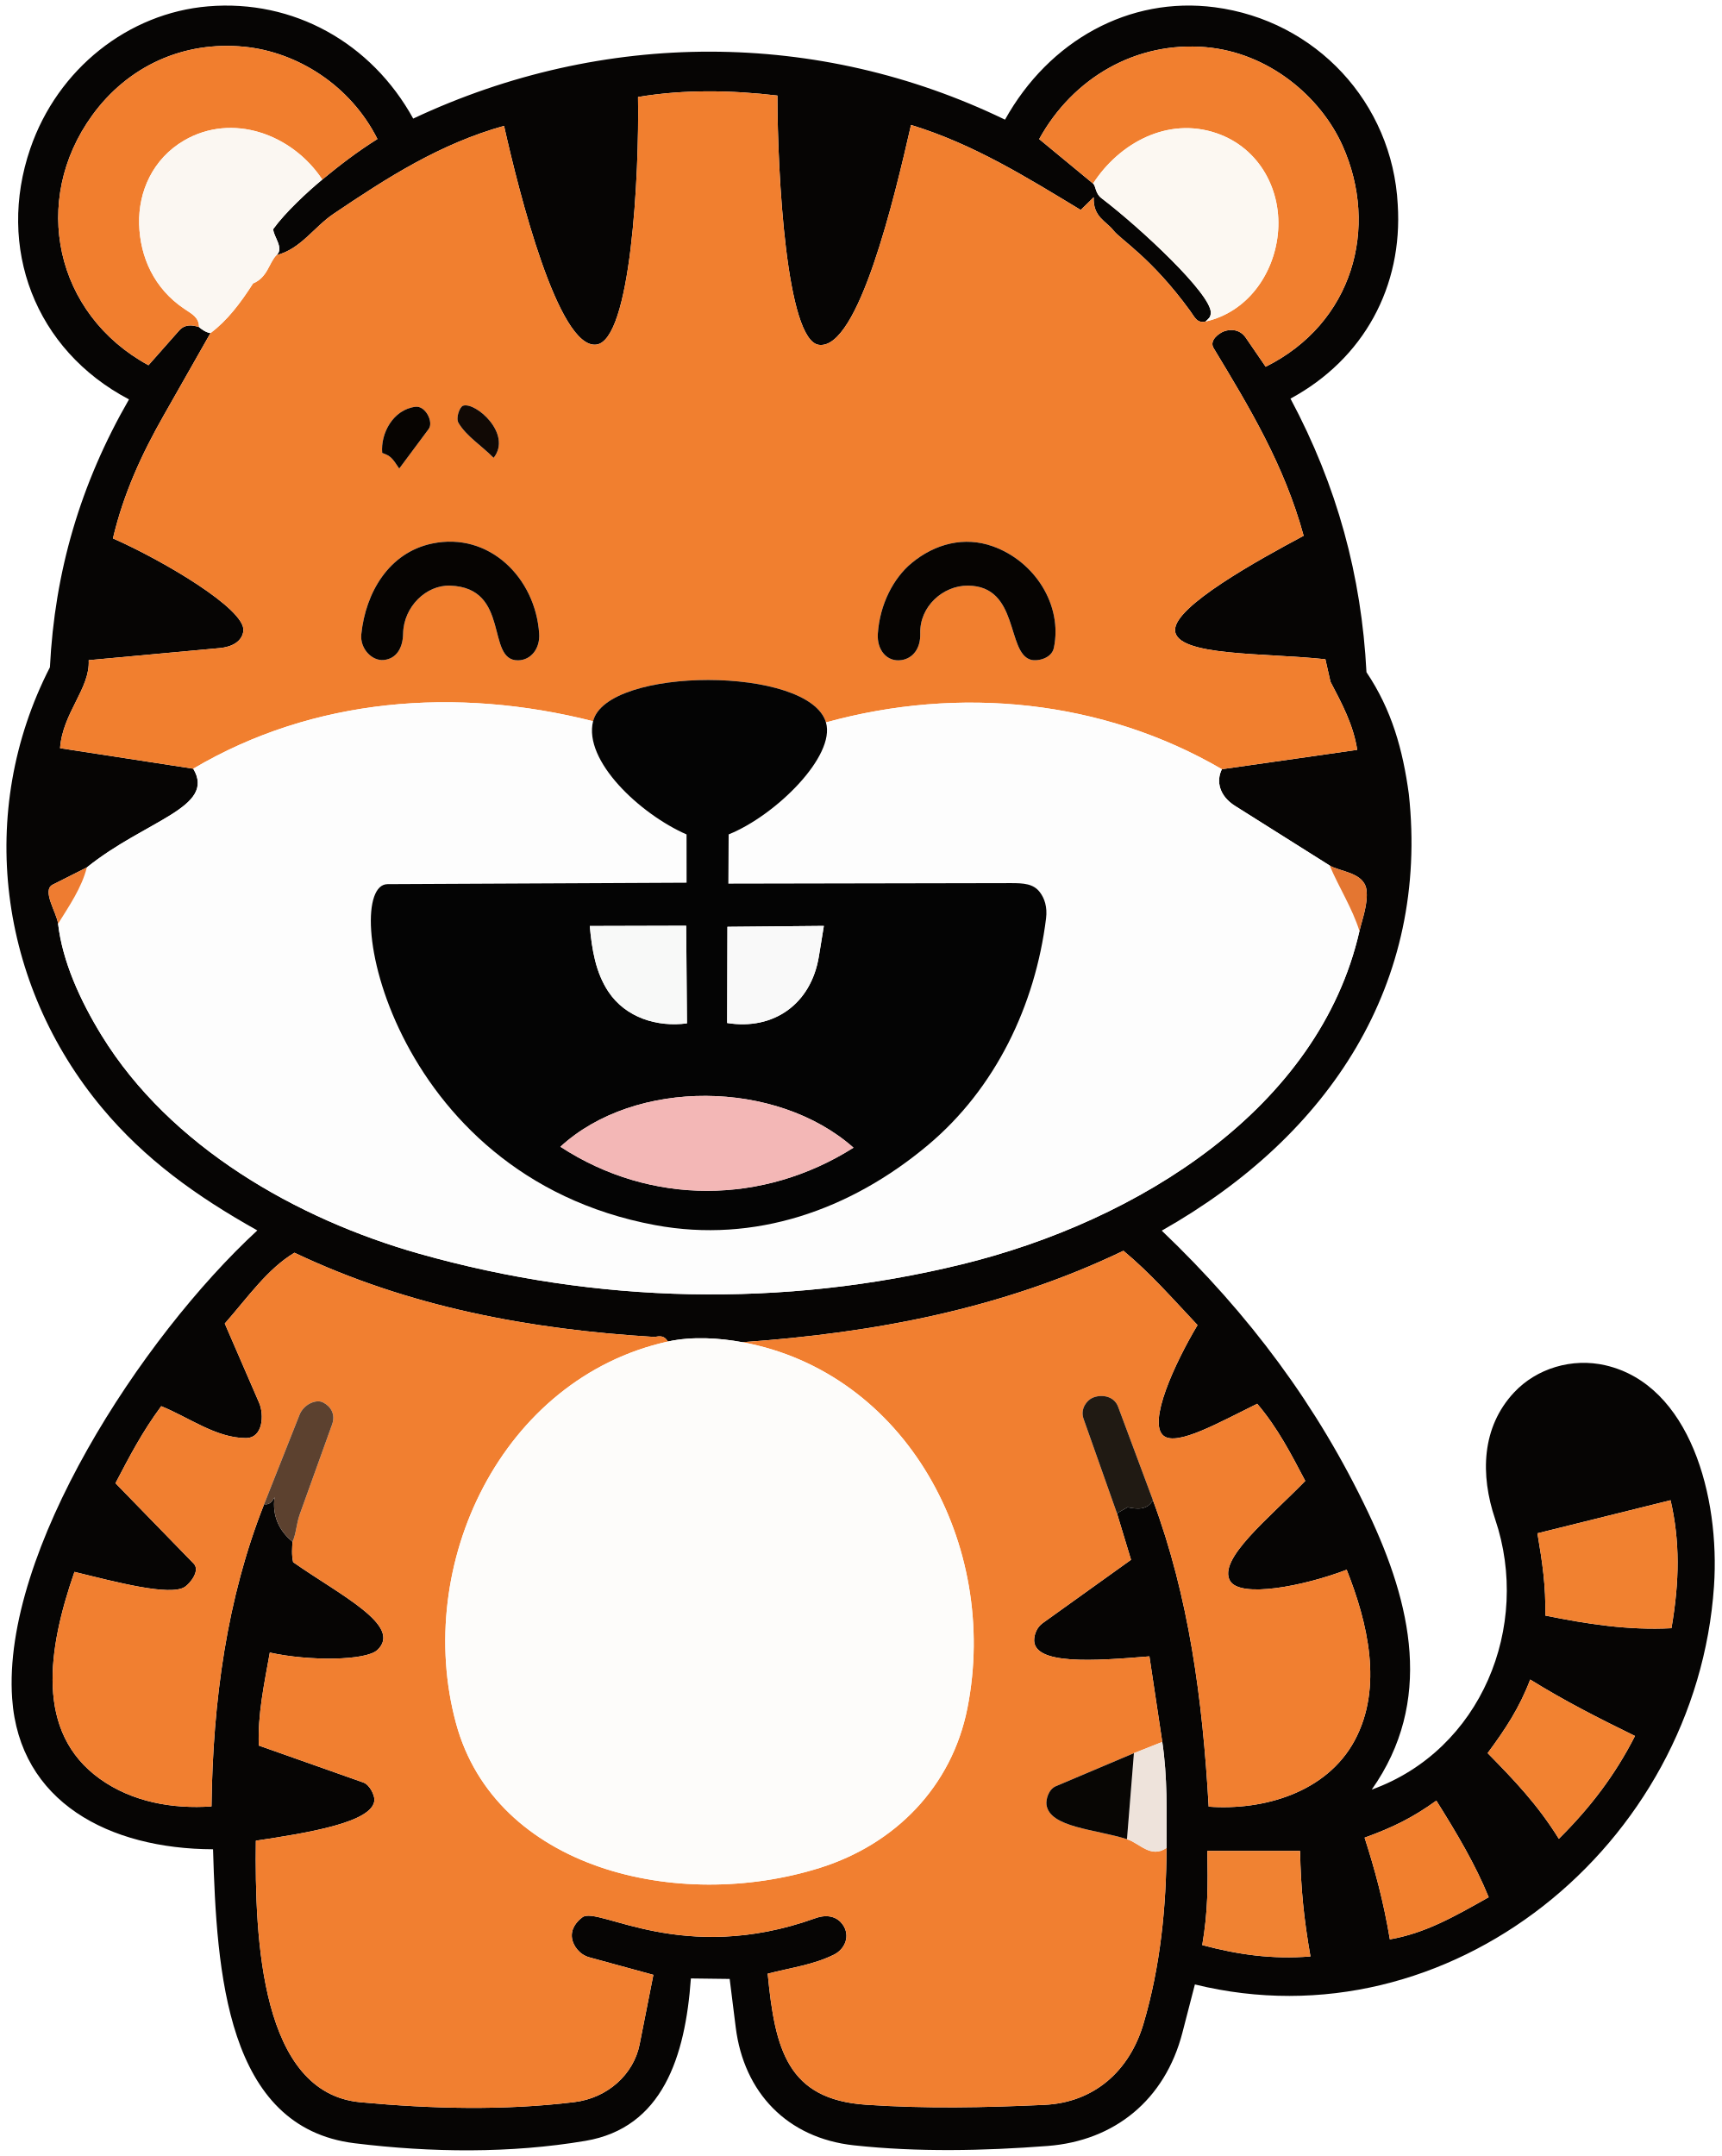
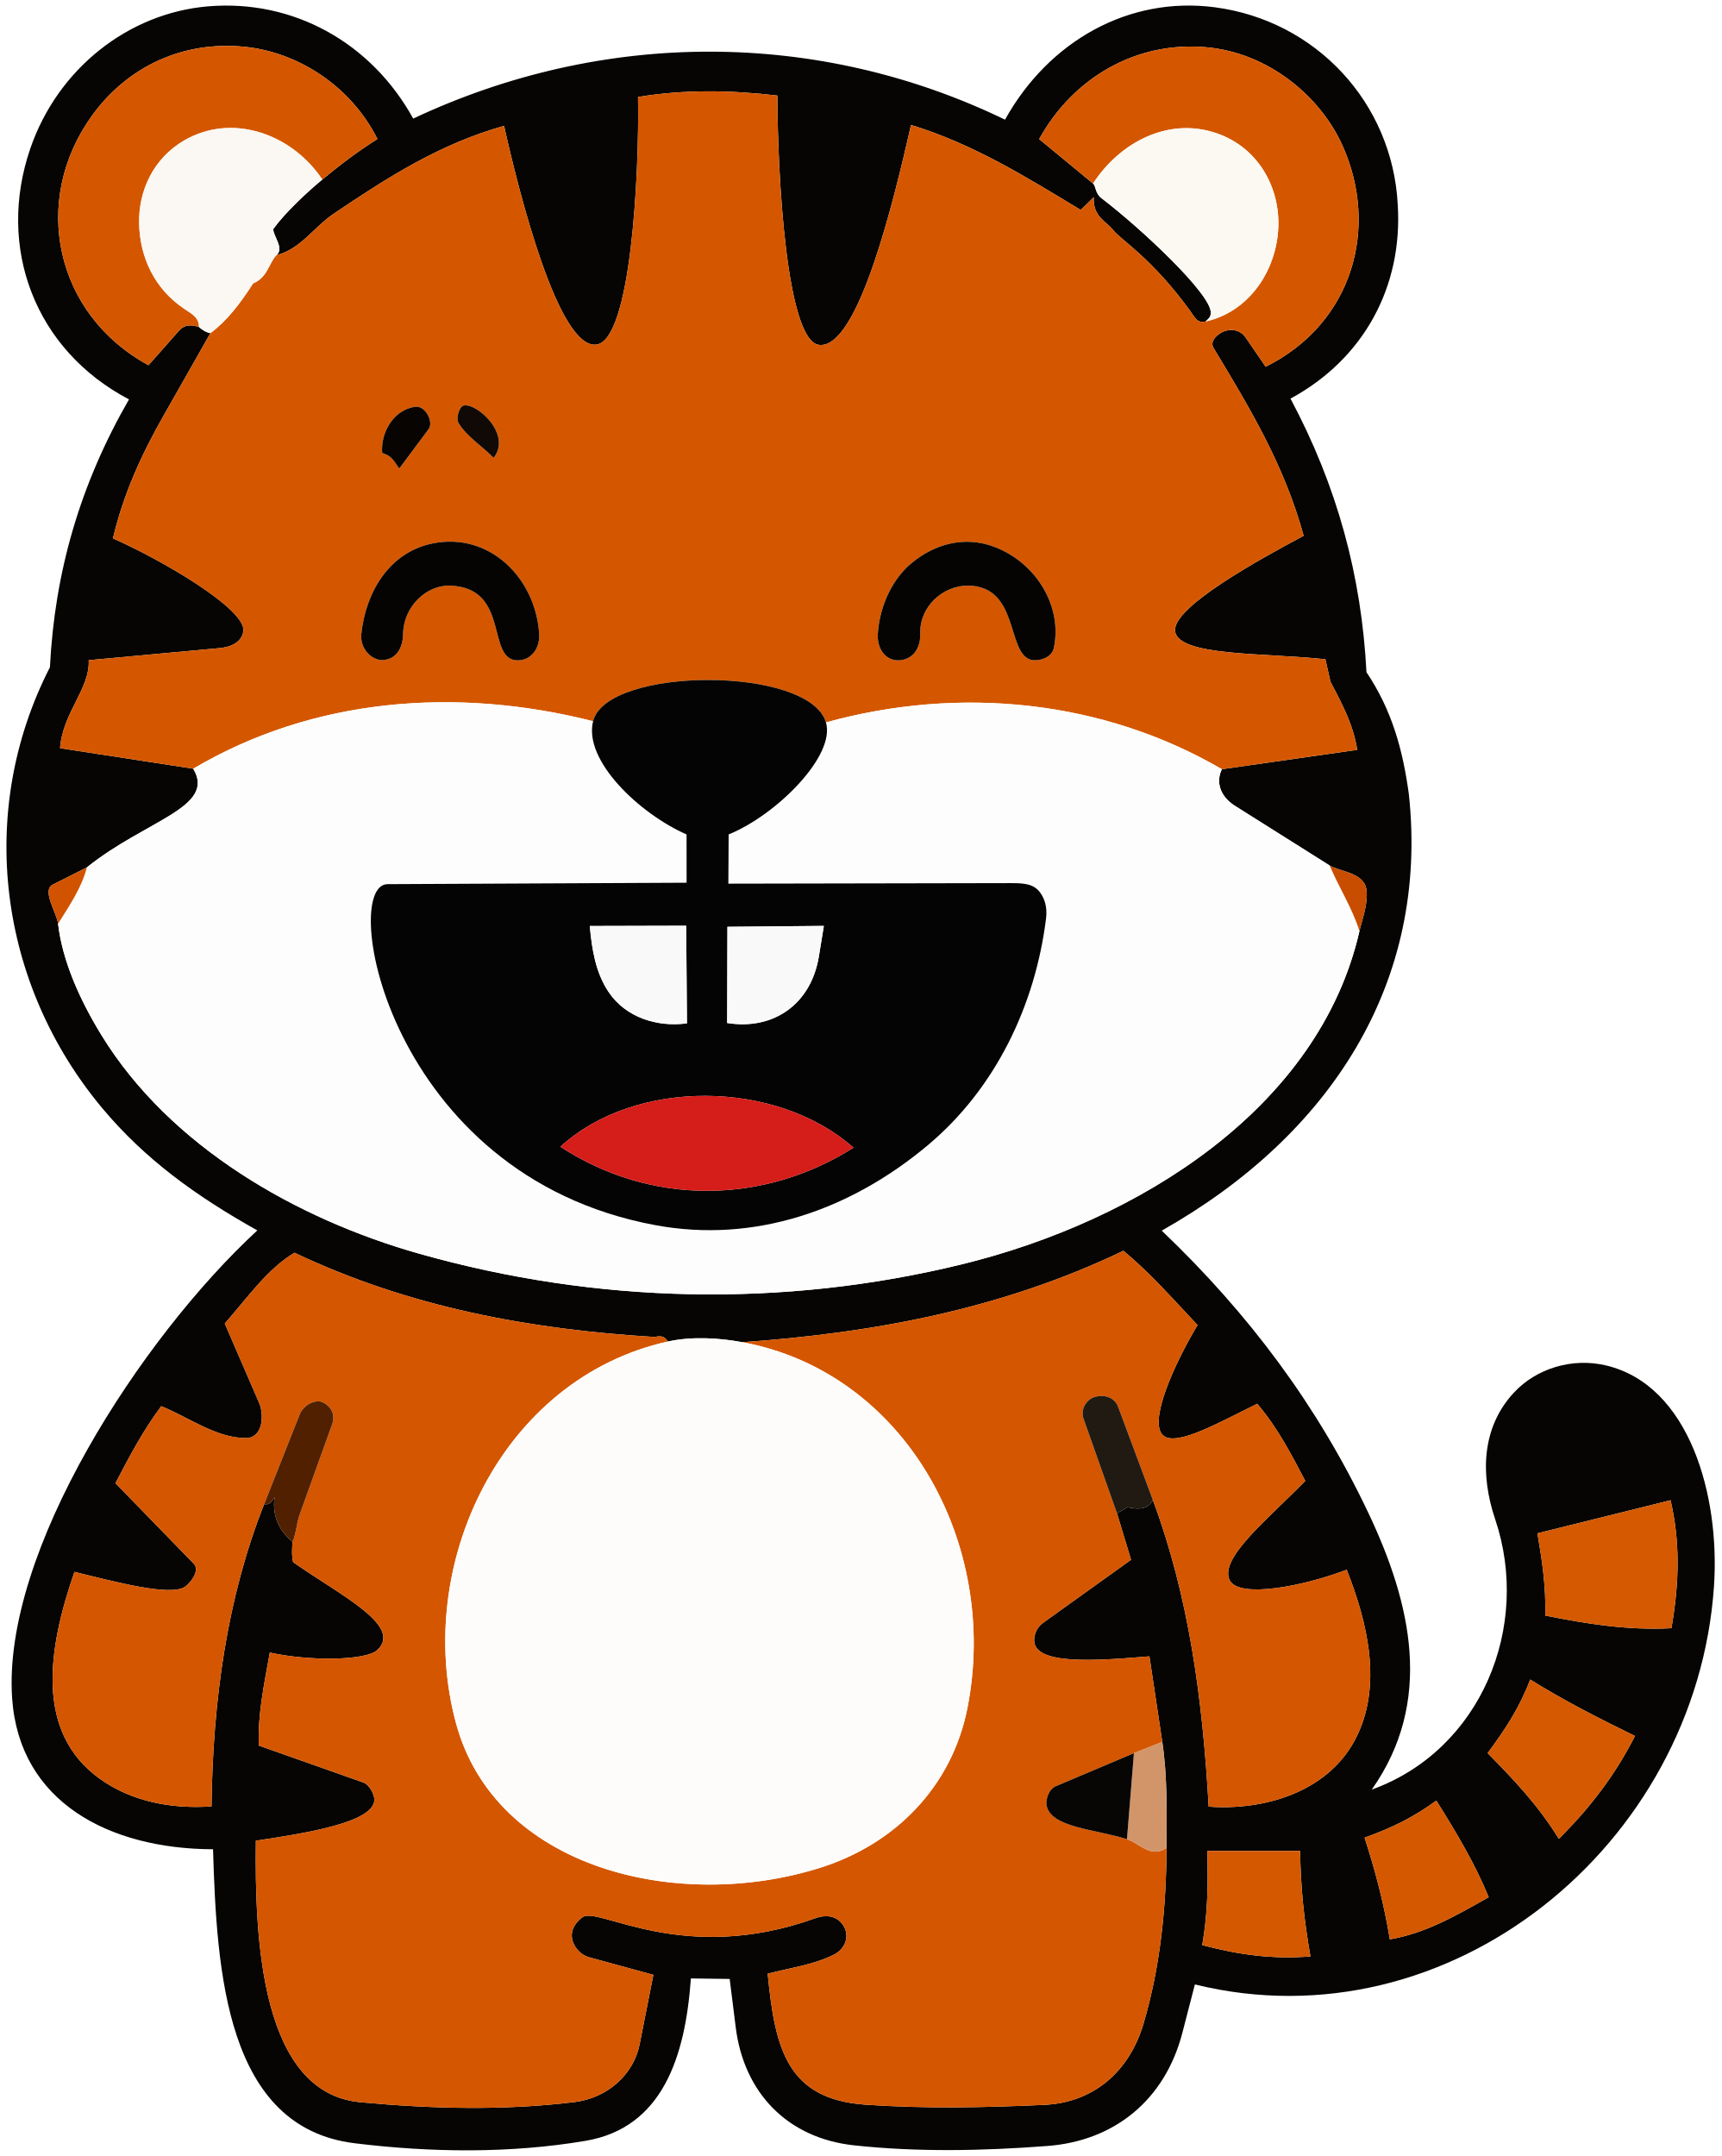
<svg xmlns="http://www.w3.org/2000/svg" viewBox="20.6 20.2 308.8 387.2" width="309" height="387">
  <path fill="#060504" d="M232.797 385.252c-3.128 12.088-12.198 19.427-24.219 20.346-11.558.884-23.339 1.123-34.766-.113-12.015-1.299-19.783-9.491-21.245-21.184l-1.087-8.7-6.967-.088c-1.003 14.089-5.1 26.836-18.949 29.169-13.475 2.27-27.66 2.121-41.458.426-23.073-2.835-24.763-30.7-25.421-52.794-18.622-.063-34.777-8.443-36.082-27.073-1.848-26.369 23.165-64.813 44.035-84.067-11.033-6.182-20.194-12.8-27.85-21.958-18.626-22.279-22.717-53.211-9.402-79.179.858-17.129 5.443-32.909 14.203-48.11-16.934-8.89-23.815-27.295-17.736-45.025C30.778 32.537 43.48 22.546 57.795 21.34c15.32-1.29 29.336 6.537 36.843 20.157 34.164-16.073 72.761-16.04 106.297.193 7.905-14.196 22.306-22.198 37.661-20.187 18.18 2.38 31.911 17.13 32.877 35.413.938 14.729-6.078 27.74-19.264 34.872 8.391 15.715 12.753 31.83 13.648 49.132 4.566 6.796 6.528 13.941 7.61 21.883 3.659 33.785-13.955 61.212-44.382 78.411 15.746 15.021 28.015 31.515 37.098 50.661 7.777 16.394 11.769 33.905.622 49.723 19.641-7.09 28.681-29.285 22.165-48.567-2.697-7.979-2.451-16.491 3.387-22.748 4.054-4.345 10.442-6.274 16.444-4.881 15.166 3.522 20.572 23.576 19.477 39.666-3.171 46.576-47.545 82.748-93.239 71.523zM56.167 78.936c.41.373 1.248.984 2.054 1.088l-8.4 14.785c-3.994 7.027-7.212 14.044-9.116 22.086 8.705 3.816 23.898 12.69 23.43 16.61-.228 1.911-2.06 2.885-4.25 3.087l-23.537 2.171c.304 5.022-4.69 9.458-5.138 15.804l23.92 3.687c4.16 6.965-8.504 9.2-19.117 17.732l-6.121 3.084c-2.036 1.026.733 5.052.96 7.027.777 6.731 3.938 13.742 7.836 20.079 12.257 19.923 34.942 32.932 57.042 39.182 31.797 8.993 65.318 9.755 97.453 1.903 31.676-7.74 64.163-27.993 71.416-59.858.464-2.036 1.589-4.93 1.256-7.404-.425-3.152-4.848-3.252-6.607-4.36l-16.996-10.707c-2.778-1.75-3.46-4.385-2.365-6.587l24.31-3.479c-.711-4.532-2.701-8.206-4.806-12.236l-.913-4.032c-10.759-1.186-26.835-.464-27.003-5.211-.153-4.293 15.007-12.647 23.098-16.967-3.494-12.759-9.75-23.073-16.175-33.71-.849-1.406 1.038-2.717 1.922-3.026 1.13-.394 2.793-.388 3.869 1.182l3.563 5.199c15.68-7.797 20.404-25.003 13.806-39.707-3.942-8.786-13.23-16.708-24.585-17.687-12.513-1.079-23.844 5.518-29.903 16.508l9.678 7.99c.541.447.348 1.736 1.514 2.624 7.051 5.37 19.718 17.213 19.634 20.562-.021.852-.376 1.039-.945 1.588-1.541.345-1.912-.745-2.788-1.95-6.933-9.522-12.455-12.738-13.768-14.433-1.273-1.643-3.689-2.381-3.527-5.938l-2.331 2.285c-9.677-5.843-19.235-11.83-30.484-15.268-2.952 12.958-9.442 40.403-16.531 39.496-5.862-.75-7.452-30.605-7.469-44.775-8.1-.948-16.603-1.157-25.036.26.248 13.924-1.28 43.795-7.518 44.471-6.812.739-13.839-27.215-16.544-39.287-11.59 3.242-21.009 9.323-30.584 15.772-3.592 2.418-5.947 6.361-10.296 7.45 1.457-1.22-.591-3.414-.577-4.687 2.132-2.967 6.2-6.743 8.812-8.894 3.15-2.593 6.205-4.954 9.902-7.278-4.854-9.674-14.437-15.632-23.901-16.57C53.316 27.51 43.38 32.11 37.002 40.89c-11.116 15.305-6.727 35.766 10.086 44.903l5.488-6.207c1.057-1.195 2.33-1.044 3.59-.65m11.7 211.391c.729.154 1.258-.154 1.87-1.231-.447 3.234.764 5.992 3.226 7.984-.064 1.012-.19 2.359.11 3.673 8.435 5.919 19.769 11.425 15.125 15.775-2.057 1.927-12.225 2.03-19.315.458-1.029 5.79-2.187 11.086-1.978 16.701l18.77 6.634c1.17.413 2.044 2.293 1.994 3.172-.23 4.017-12.129 5.9-21.29 7.283-.228 17.76.916 45.317 18.768 46.969 12.899 1.195 25.823 1.515 38.45-.027 5.937-.725 10.639-4.958 11.711-10.379l2.466-12.473-11.479-3.139c-1.812-.495-2.905-2.084-3.124-3.351-.318-1.833.937-3.184 1.883-3.865 2.826-2.035 17.949 8.753 41.807.19 2.369-.85 4.015-.128 4.905 1.112 1.45 2.022.449 4.439-1.585 5.438-3.69 1.813-7.466 2.281-11.871 3.403 1.312 13.571 3.512 22.586 17.682 23.54 10.847.731 21.208.516 31.987.024 8.968-.409 15.316-6.09 17.822-14.553 3.054-10.314 4.105-21.081 4.145-31.596.024-6.389.177-12.777-.764-19.034l-2.311-15.367c-9.789.813-21.17 1.669-20.69-3.196.08-.811.454-2.009 1.528-2.779l15.864-11.369-2.535-8.357 1.916-1.08c1.653.346 3.511.569 4.55-1.266 6.445 17.286 8.928 35.783 10.013 55.04 9.816.719 21.152-2.519 26.194-11.838 5.198-9.611 2.338-21.267-1.407-30.711-7.839 2.992-19.139 5.135-20.952 1.99-2.246-3.896 7.036-11.274 13.512-17.943-2.522-4.776-4.895-9.459-8.628-13.855-6.783 3.324-14.343 7.643-16.787 5.773-2.989-2.287 1.968-13.033 6.063-19.904-4.763-5.065-8.461-9.31-13.307-13.346-21.873 10.503-44.917 14.756-68.435 16.422-4.033-.747-8.988-1.095-13.388-.121-.681-1.154-1.506-.975-2.429-.823-22.401-1.362-44.043-5.35-64.645-15.128-4.855 2.922-8.269 7.874-12.514 12.721l6.168 14.23c.91 2.099.746 6.348-2.397 6.339-5.346-.016-10.28-3.76-15.185-5.728-3.408 4.608-5.641 8.91-8.218 13.831l14.046 14.437c1.25 1.284-.703 3.613-1.589 4.189-2.64 1.716-12.336-.866-19.825-2.701-4.826 13.914-7.093 28.809 4.567 37.171 5.797 4.156 13.048 5.438 20.048 4.95.237-18.943 2.747-37.342 9.459-54.289m252.77 22.287c1.464-8.494 1.532-15.658-.16-22.983l-23.913 5.938c.902 5.295 1.517 9.448 1.416 14.772 7.495 1.516 14.864 2.677 22.657 2.273m-20.225 37.821c5.505-5.463 10.042-11.321 13.674-18.468-6.631-3.249-12.579-6.261-18.821-10.134-1.939 5.11-4.474 8.92-7.645 13.214 4.776 4.871 8.889 9.127 12.792 15.388m-12.602 10.491c-2.392-5.889-5.759-11.542-9.402-17.347-4.292 3.085-7.798 4.802-12.886 6.651 1.869 5.818 3.385 11.389 4.537 18.266 6.386-1.127 11.51-4.047 17.751-7.57m-32.014 10.636c-1.184-6.754-1.743-12.24-1.861-18.949l-16.658.001c.107 6.162.119 10.844-.916 16.909 6.454 1.72 12.551 2.582 19.435 2.039" />
-   <path fill="#f17f2f" d="M239.887 158.345c-21.4-12.474-47.139-15.041-71.113-8.404-2.988-10.206-39.39-10.047-41.827-.216-24.569-6.232-50.257-4.222-71.817 8.529l-23.92-3.687c.448-6.346 5.442-10.782 5.138-15.804l23.537-2.171c2.19-.202 4.022-1.176 4.25-3.087.468-3.92-14.725-12.794-23.43-16.61 1.904-8.042 5.122-15.059 9.115-22.086l8.401-14.785c3.008-2.241 5.387-5.382 7.653-8.922 2.625-1.082 2.839-3.692 4.201-5.077 4.35-1.088 6.704-5.03 10.296-7.45 9.575-6.448 18.994-12.53 30.584-15.77 2.705 12.071 9.732 40.025 16.544 39.286 6.238-.676 7.766-30.547 7.518-44.472 8.433-1.416 16.936-1.207 25.036-.259.017 14.17 1.607 44.024 7.469 44.775 7.089.907 13.579-26.538 16.531-39.497 11.249 3.44 20.807 9.426 30.484 15.27l2.331-2.286c-.162 3.557 2.254 4.295 3.527 5.938 1.313 1.695 6.835 4.911 13.768 14.434.876 1.204 1.247 2.294 2.788 1.95 7.45-1.669 12.197-8.385 12.979-15.627.841-7.794-3.208-15.525-11.003-18.193-8.805-3.013-17.5 1.805-22.179 9.045l-9.678-7.99c6.059-10.99 17.39-17.587 29.903-16.508 11.355.979 20.643 8.901 24.585 17.687 6.598 14.704 1.874 31.91-13.806 39.707l-3.563-5.2c-1.076-1.57-2.739-1.575-3.869-1.18-.884.308-2.771 1.62-1.922 3.024 6.425 10.638 12.681 20.952 16.175 33.711-8.091 4.32-23.251 12.674-23.098 16.967.168 4.747 16.244 4.025 27.003 5.211l.913 4.032c2.105 4.03 4.095 7.704 4.806 12.236zM92.128 104.352l5.293-7.114c.916-1.231-.58-4.215-2.387-3.983-4.042.52-6.278 4.81-5.966 8.288 1.474.534 1.734.8 3.06 2.809m16.958-1.926c3.406-4.316-3.311-10.139-5.51-9.357-.577.205-1.354 2.182-.787 3.115 1.46 2.402 4.023 3.958 6.297 6.242m4.405 36.365c2.335-.04 3.947-2.154 3.773-4.783-.662-10.058-9.012-18.336-19.234-16.192-7.779 1.632-11.945 8.821-12.715 16.29-.264 2.568 1.905 4.85 4.06 4.623 2.312-.243 3.406-2.241 3.448-4.716.083-4.847 4.154-8.787 8.457-8.636 10.94.386 6.325 13.517 12.211 13.414m92.059-.111c1.121.332 3.75-.17 4.159-2.13 1.599-7.659-3.408-15.556-10.993-18.247-5.045-1.79-10.292-.516-14.576 3.034-3.223 2.671-5.698 7.372-6.05 12.673-.191 2.881 1.61 5.133 4.244 4.739 2.081-.312 3.456-2.12 3.376-4.783-.146-4.84 4.095-8.63 8.577-8.591 9.214.08 6.886 12.007 11.263 13.305" />
-   <path fill="#f17f30" d="M140.382 261.128c-29.879 6.617-45.763 40.123-38.054 68.563 7.068 26.079 39.758 33.993 65.348 25.965 13.497-4.235 23.71-14.552 26.506-28.7 5.805-29.375-11.066-60.27-40.412-65.707 23.518-1.666 46.562-5.919 68.435-16.422 4.846 4.036 8.544 8.281 13.307 13.346-4.095 6.871-9.052 17.617-6.063 19.904 2.444 1.87 10.004-2.449 16.787-5.773 3.733 4.396 6.106 9.079 8.628 13.855-6.476 6.669-15.758 14.047-13.512 17.943 1.813 3.145 13.113 1.002 20.952-1.99 3.745 9.444 6.605 21.1 1.407 30.711-5.042 9.319-16.378 12.557-26.194 11.838-1.085-19.257-3.568-37.754-10.013-55.04l-6.254-16.773c-.743-1.993-3.05-2.297-4.612-1.603-1.014.45-2.226 1.982-1.596 3.765l5.996 16.957 2.535 8.357-15.864 11.369c-1.074.77-1.448 1.968-1.528 2.779-.48 4.865 10.901 4.009 20.69 3.196l2.311 15.367-5.094 2.02-14.015 5.93c-1.383.586-1.805 2.486-1.689 3.327.563 4.105 8.764 4.384 14.456 6.187 2.269.719 4.288 3.524 7.106 1.57-.04 10.515-1.091 21.282-4.145 31.596-2.506 8.463-8.854 14.144-17.822 14.553-10.779.492-21.14.707-31.987-.024-14.17-.954-16.37-9.969-17.682-23.54 4.405-1.122 8.181-1.59 11.871-3.403 2.034-.999 3.035-3.416 1.585-5.438-.89-1.24-2.536-1.962-4.905-1.112-23.858 8.563-38.981-2.225-41.807-.19-.946.681-2.201 2.032-1.883 3.865.219 1.267 1.312 2.856 3.124 3.351l11.479 3.139-2.466 12.473c-1.072 5.421-5.774 9.654-11.711 10.379-12.627 1.542-25.551 1.222-38.45.027-17.852-1.652-18.996-29.209-18.769-46.969 9.162-1.383 21.061-3.266 21.29-7.283.051-.879-.824-2.759-1.993-3.172l-18.77-6.634c-.209-5.615.95-10.911 1.978-16.701 7.09 1.572 17.258 1.469 19.315-.458 4.644-4.35-6.69-9.856-15.125-15.775-.3-1.314-.174-2.661-.11-3.673.66-1.442.687-3.222 1.312-4.957l5.798-16.117c.647-1.798-.225-3.241-1.65-3.952-1.241-.618-3.462.362-4.197 2.218l-6.358 16.055c-6.712 16.947-9.222 35.346-9.459 54.289-7 .488-14.251-.794-20.048-4.95-11.66-8.362-9.393-23.257-4.567-37.171 7.489 1.835 17.185 4.417 19.825 2.701.886-.576 2.838-2.905 1.589-4.189L41.162 286.57c2.577-4.921 4.81-9.223 8.218-13.831 4.905 1.968 9.838 5.712 15.185 5.728 3.143.009 3.307-4.24 2.397-6.339l-6.168-14.23c4.245-4.847 7.66-9.799 12.514-12.721 20.602 9.778 42.244 13.766 64.645 15.128.923-.152 1.748-.331 2.429.823" />
+   <path fill="#d45700" d="M239.887 158.345c-21.4-12.474-47.139-15.041-71.113-8.404-2.988-10.206-39.39-10.047-41.827-.216-24.569-6.232-50.257-4.222-71.817 8.529l-23.92-3.687c.448-6.346 5.442-10.782 5.138-15.804l23.537-2.171c2.19-.202 4.022-1.176 4.25-3.087.468-3.92-14.725-12.794-23.43-16.61 1.904-8.042 5.122-15.059 9.115-22.086l8.401-14.785c3.008-2.241 5.387-5.382 7.653-8.922 2.625-1.082 2.839-3.692 4.201-5.077 4.35-1.088 6.704-5.03 10.296-7.45 9.575-6.448 18.994-12.53 30.584-15.77 2.705 12.071 9.732 40.025 16.544 39.286 6.238-.676 7.766-30.547 7.518-44.472 8.433-1.416 16.936-1.207 25.036-.259.017 14.17 1.607 44.024 7.469 44.775 7.089.907 13.579-26.538 16.531-39.497 11.249 3.44 20.807 9.426 30.484 15.27l2.331-2.286c-.162 3.557 2.254 4.295 3.527 5.938 1.313 1.695 6.835 4.911 13.768 14.434.876 1.204 1.247 2.294 2.788 1.95 7.45-1.669 12.197-8.385 12.979-15.627.841-7.794-3.208-15.525-11.003-18.193-8.805-3.013-17.5 1.805-22.179 9.045l-9.678-7.99c6.059-10.99 17.39-17.587 29.903-16.508 11.355.979 20.643 8.901 24.585 17.687 6.598 14.704 1.874 31.91-13.806 39.707l-3.563-5.2c-1.076-1.57-2.739-1.575-3.869-1.18-.884.308-2.771 1.62-1.922 3.024 6.425 10.638 12.681 20.952 16.175 33.711-8.091 4.32-23.251 12.674-23.098 16.967.168 4.747 16.244 4.025 27.003 5.211l.913 4.032c2.105 4.03 4.095 7.704 4.806 12.236zM92.128 104.352l5.293-7.114c.916-1.231-.58-4.215-2.387-3.983-4.042.52-6.278 4.81-5.966 8.288 1.474.534 1.734.8 3.06 2.809m16.958-1.926c3.406-4.316-3.311-10.139-5.51-9.357-.577.205-1.354 2.182-.787 3.115 1.46 2.402 4.023 3.958 6.297 6.242m4.405 36.365c2.335-.04 3.947-2.154 3.773-4.783-.662-10.058-9.012-18.336-19.234-16.192-7.779 1.632-11.945 8.821-12.715 16.29-.264 2.568 1.905 4.85 4.06 4.623 2.312-.243 3.406-2.241 3.448-4.716.083-4.847 4.154-8.787 8.457-8.636 10.94.386 6.325 13.517 12.211 13.414m92.059-.111c1.121.332 3.75-.17 4.159-2.13 1.599-7.659-3.408-15.556-10.993-18.247-5.045-1.79-10.292-.516-14.576 3.034-3.223 2.671-5.698 7.372-6.05 12.673-.191 2.881 1.61 5.133 4.244 4.739 2.081-.312 3.456-2.12 3.376-4.783-.146-4.84 4.095-8.63 8.577-8.591 9.214.08 6.886 12.007 11.263 13.305" />
+   <path fill="#d45600" d="M140.382 261.128c-29.879 6.617-45.763 40.123-38.054 68.563 7.068 26.079 39.758 33.993 65.348 25.965 13.497-4.235 23.71-14.552 26.506-28.7 5.805-29.375-11.066-60.27-40.412-65.707 23.518-1.666 46.562-5.919 68.435-16.422 4.846 4.036 8.544 8.281 13.307 13.346-4.095 6.871-9.052 17.617-6.063 19.904 2.444 1.87 10.004-2.449 16.787-5.773 3.733 4.396 6.106 9.079 8.628 13.855-6.476 6.669-15.758 14.047-13.512 17.943 1.813 3.145 13.113 1.002 20.952-1.99 3.745 9.444 6.605 21.1 1.407 30.711-5.042 9.319-16.378 12.557-26.194 11.838-1.085-19.257-3.568-37.754-10.013-55.04l-6.254-16.773c-.743-1.993-3.05-2.297-4.612-1.603-1.014.45-2.226 1.982-1.596 3.765l5.996 16.957 2.535 8.357-15.864 11.369c-1.074.77-1.448 1.968-1.528 2.779-.48 4.865 10.901 4.009 20.69 3.196l2.311 15.367-5.094 2.02-14.015 5.93c-1.383.586-1.805 2.486-1.689 3.327.563 4.105 8.764 4.384 14.456 6.187 2.269.719 4.288 3.524 7.106 1.57-.04 10.515-1.091 21.282-4.145 31.596-2.506 8.463-8.854 14.144-17.822 14.553-10.779.492-21.14.707-31.987-.024-14.17-.954-16.37-9.969-17.682-23.54 4.405-1.122 8.181-1.59 11.871-3.403 2.034-.999 3.035-3.416 1.585-5.438-.89-1.24-2.536-1.962-4.905-1.112-23.858 8.563-38.981-2.225-41.807-.19-.946.681-2.201 2.032-1.883 3.865.219 1.267 1.312 2.856 3.124 3.351l11.479 3.139-2.466 12.473c-1.072 5.421-5.774 9.654-11.711 10.379-12.627 1.542-25.551 1.222-38.45.027-17.852-1.652-18.996-29.209-18.769-46.969 9.162-1.383 21.061-3.266 21.29-7.283.051-.879-.824-2.759-1.993-3.172l-18.77-6.634c-.209-5.615.95-10.911 1.978-16.701 7.09 1.572 17.258 1.469 19.315-.458 4.644-4.35-6.69-9.856-15.125-15.775-.3-1.314-.174-2.661-.11-3.673.66-1.442.687-3.222 1.312-4.957l5.798-16.117c.647-1.798-.225-3.241-1.65-3.952-1.241-.618-3.462.362-4.197 2.218l-6.358 16.055c-6.712 16.947-9.222 35.346-9.459 54.289-7 .488-14.251-.794-20.048-4.95-11.66-8.362-9.393-23.257-4.567-37.171 7.489 1.835 17.185 4.417 19.825 2.701.886-.576 2.838-2.905 1.589-4.189L41.162 286.57c2.577-4.921 4.81-9.223 8.218-13.831 4.905 1.968 9.838 5.712 15.185 5.728 3.143.009 3.307-4.24 2.397-6.339l-6.168-14.23c4.245-4.847 7.66-9.799 12.514-12.721 20.602 9.778 42.244 13.766 64.645 15.128.923-.152 1.748-.331 2.429.823" />
  <path fill="#fdfdfd" d="M126.947 149.725c-1.761 7.104 8.402 16.651 16.788 20.335l.007 8.669-53.715.258c-8.71.041-.12 52.295 48.088 61.238 17.812 3.304 35.002-2.666 48.961-14.361 12.177-10.201 19.293-25.144 21.23-40.719.258-2.073-.282-3.624-1.116-4.72-1.155-1.518-2.918-1.628-5.207-1.624l-50.741.096.055-8.844c8.469-3.418 19.245-14.071 17.477-20.112 23.974-6.637 49.713-4.07 71.113 8.404-1.095 2.202-.413 4.837 2.365 6.587l16.996 10.707c1.707 4.032 4.037 7.604 5.351 11.764-7.253 31.865-39.74 52.118-71.416 59.858-32.135 7.852-65.656 7.09-97.453-1.903-22.1-6.25-44.785-19.259-57.042-39.182-3.898-6.337-7.059-13.348-7.836-20.079 1.986-3.188 4.263-6.498 5.16-10.111 10.614-8.532 23.278-10.767 19.118-17.732 21.56-12.751 47.248-14.761 71.817-8.529" />
  <path fill="#fdfcfa" d="M153.77 261.249c29.346 5.437 46.217 36.332 40.412 65.707-2.796 14.148-13.009 24.465-26.506 28.7-25.59 8.028-58.28.114-65.348-25.965-7.71-28.44 8.175-61.946 38.054-68.563 4.4-.974 9.355-.626 13.388.121" />
-   <path fill="#f17e2e" d="M78.31 52.445c-5.427-8.18-16.188-12.063-24.841-7.002-5.6 3.274-8.218 9.173-8.056 15.02.164 5.916 2.693 11.553 8.081 15.183 1.435.966 2.66 1.546 2.672 3.29-1.26-.394-2.533-.545-3.59.65l-5.488 6.207C30.275 76.656 25.886 56.195 37.002 40.89c6.378-8.781 16.314-13.38 27.309-12.292 9.464.937 19.047 6.895 23.901 16.57-3.697 2.323-6.752 4.684-9.902 7.277" />
+   <path fill="#d45700" d="M78.31 52.445c-5.427-8.18-16.188-12.063-24.841-7.002-5.6 3.274-8.218 9.173-8.056 15.02.164 5.916 2.693 11.553 8.081 15.183 1.435.966 2.66 1.546 2.672 3.29-1.26-.394-2.533-.545-3.59.65l-5.488 6.207C30.275 76.656 25.886 56.195 37.002 40.89c6.378-8.781 16.314-13.38 27.309-12.292 9.464.937 19.047 6.895 23.901 16.57-3.697 2.323-6.752 4.684-9.902 7.277" />
  <path fill="#fbf7f2" d="M78.31 52.445c-2.613 2.151-6.68 5.927-8.812 8.894-.014 1.273 2.034 3.467.577 4.686-1.362 1.385-1.576 3.995-4.201 5.077-2.266 3.54-4.645 6.68-7.653 8.922-.806-.104-1.644-.715-2.055-1.088-.011-1.744-1.237-2.324-2.672-3.29-5.388-3.63-7.917-9.267-8.081-15.184-.162-5.846 2.457-11.745 8.056-15.02 8.653-5.06 19.414-1.177 24.84 7.003" />
-   <path fill="#f18130" d="M320.637 312.614c-7.793.404-15.162-.757-22.657-2.273.101-5.324-.514-9.477-1.416-14.772l23.913-5.938c1.692 7.325 1.624 14.489.16 22.983" />
-   <path fill="#f28231" d="M300.412 350.435c-3.903-6.261-8.016-10.517-12.792-15.388 3.171-4.294 5.706-8.104 7.645-13.214 6.242 3.873 12.19 6.885 18.821 10.134-3.632 7.147-8.169 13.005-13.674 18.468" />
-   <path fill="#f17f2e" d="M287.81 360.926c-6.241 3.523-11.365 6.443-17.751 7.57-1.152-6.877-2.668-12.448-4.537-18.266 5.088-1.849 8.594-3.566 12.886-6.651 3.643 5.805 7.01 11.458 9.402 17.347" />
-   <path fill="#f08232" d="M255.796 371.562c-6.884.543-12.981-.319-19.435-2.039 1.035-6.065 1.023-10.747.916-16.909l16.658-.001c.118 6.709.677 12.195 1.861 18.949" />
+   <path fill="#d45900" d="M320.637 312.614c-7.793.404-15.162-.757-22.657-2.273.101-5.324-.514-9.477-1.416-14.772l23.913-5.938c1.692 7.325 1.624 14.489.16 22.983" />
+   <path fill="#d45900" d="M300.412 350.435c-3.903-6.261-8.016-10.517-12.792-15.388 3.171-4.294 5.706-8.104 7.645-13.214 6.242 3.873 12.19 6.885 18.821 10.134-3.632 7.147-8.169 13.005-13.674 18.468" />
+   <path fill="#d45800" d="M287.81 360.926c-6.241 3.523-11.365 6.443-17.751 7.57-1.152-6.877-2.668-12.448-4.537-18.266 5.088-1.849 8.594-3.566 12.886-6.651 3.643 5.805 7.01 11.458 9.402 17.347" />
+   <path fill="#d35800" d="M255.796 371.562c-6.884.543-12.981-.319-19.435-2.039 1.035-6.065 1.023-10.747.916-16.909l16.658-.001c.118 6.709.677 12.195 1.861 18.949" />
  <path fill="#201a13" d="M227.504 289.621c-1.039 1.835-2.897 1.612-4.55 1.266l-1.916 1.08-5.996-16.957c-.63-1.783.582-3.315 1.596-3.765 1.562-.694 3.869-.39 4.612 1.603z" />
-   <path fill="#eee3db" d="M229.946 352.069c-2.818 1.954-4.837-.851-7.106-1.57l1.248-15.444 5.094-2.02c.941 6.257.788 12.645.764 19.034" />
-   <path fill="#e47631" d="M264.599 187.403c-1.314-4.16-3.644-7.732-5.351-11.764 1.759 1.108 6.182 1.208 6.607 4.36.333 2.474-.792 5.368-1.256 7.404" />
-   <path fill="#ee7c31" d="M30.853 186.097c-.228-1.975-2.997-6.001-.961-7.027l6.12-3.084c-.897 3.613-3.174 6.923-5.16 10.111" />
-   <path fill="#5c412f" d="M72.963 297.08c-2.462-1.992-3.673-4.75-3.226-7.984-.612 1.077-1.141 1.385-1.87 1.231l6.359-16.055c.735-1.856 2.956-2.836 4.196-2.218 1.426.711 2.298 2.154 1.651 3.952l-5.798 16.117c-.625 1.735-.651 3.515-1.312 4.957" />
+   <path fill="#d19569" d="M229.946 352.069c-2.818 1.954-4.837-.851-7.106-1.57l1.248-15.444 5.094-2.02c.941 6.257.788 12.645.764 19.034" />
+   <path fill="#c84d00" d="M264.599 187.403c-1.314-4.16-3.644-7.732-5.351-11.764 1.759 1.108 6.182 1.208 6.607 4.36.333 2.474-.792 5.368-1.256 7.404" />
+   <path fill="#d15300" d="M30.853 186.097c-.228-1.975-2.997-6.001-.961-7.027l6.12-3.084c-.897 3.613-3.174 6.923-5.16 10.111" />
+   <path fill="#502000" d="M72.963 297.08c-2.462-1.992-3.673-4.75-3.226-7.984-.612 1.077-1.141 1.385-1.87 1.231l6.359-16.055c.735-1.856 2.956-2.836 4.196-2.218 1.426.711 2.298 2.154 1.651 3.952l-5.798 16.117c-.625 1.735-.651 3.515-1.312 4.957" />
  <path fill="#fcf8f2" d="M236.951 77.943c.569-.55.924-.736.945-1.588.084-3.349-12.583-15.191-19.634-20.562-1.166-.888-.973-2.177-1.514-2.624 4.679-7.24 13.374-12.058 22.179-9.045 7.795 2.668 11.844 10.399 11.003 18.193-.782 7.242-5.529 13.958-12.979 15.626" />
  <path fill="#040404" d="M168.774 149.941c1.768 6.041-9.008 16.694-17.477 20.112l-.055 8.844 50.741-.096c2.289-.004 4.052.106 5.207 1.624.834 1.096 1.374 2.647 1.116 4.72-1.937 15.575-9.053 30.518-21.23 40.719-13.959 11.695-31.149 17.665-48.961 14.361-48.209-8.943-56.798-61.197-48.088-61.238l53.715-.258-.007-8.669c-8.386-3.684-18.549-13.231-16.788-20.335 2.437-9.831 38.839-9.99 41.827.216m-24.967 54.045-.139-17.531-17.315.046c.381 4.206 1.045 8.32 3.327 11.772 3.117 4.716 8.836 6.425 14.127 5.713m23.695-12.029.896-5.473-17.321.162-.049 17.276c8.3 1.345 15.067-3.365 16.474-11.965m6.218 34.358c-13.838-12.261-39.241-12.495-52.646-.17 16.286 10.626 36.429 10.431 52.646.17" />
  <path fill="#060402" d="M205.55 138.68c-4.377-1.298-2.049-13.225-11.263-13.305-4.482-.039-8.723 3.751-8.577 8.591.08 2.663-1.295 4.471-3.376 4.783-2.634.394-4.435-1.858-4.244-4.739.352-5.301 2.827-10.002 6.05-12.673 4.284-3.55 9.531-4.824 14.576-3.034 7.585 2.691 12.592 10.588 10.993 18.247-.409 1.96-3.038 2.462-4.159 2.13M113.491 138.791c-5.886.103-1.271-13.028-12.211-13.414-4.303-.151-8.374 3.789-8.457 8.636-.042 2.475-1.136 4.473-3.448 4.716-2.155.227-4.324-2.055-4.06-4.623.77-7.469 4.936-14.658 12.715-16.29 10.222-2.144 18.572 6.134 19.234 16.192.174 2.629-1.438 4.743-3.773 4.783" />
  <path fill="#070401" d="M92.128 104.352c-1.326-2.009-1.586-2.275-3.06-2.809-.312-3.478 1.924-7.769 5.966-8.288 1.807-.231 3.303 2.752 2.387 3.984z" />
  <path fill="#110905" d="M109.086 102.426c-2.274-2.284-4.837-3.84-6.297-6.242-.567-.933.21-2.91.787-3.115 2.199-.782 8.916 5.041 5.51 9.357" />
  <path fill="#080604" d="M222.84 350.499c-5.692-1.803-13.893-2.082-14.456-6.187-.116-.841.306-2.741 1.689-3.327l14.015-5.93z" />
-   <path fill="#f3b7b6" d="M173.72 226.315c-16.217 10.261-36.36 10.456-52.646-.17 13.405-12.325 38.808-12.091 52.646.17" />
+   <path fill="#d51d1a" d="M173.72 226.315c-16.217 10.261-36.36 10.456-52.646-.17 13.405-12.325 38.808-12.091 52.646.17" />
  <path fill="#f8f9f8" d="M143.807 203.986c-5.291.712-11.01-.997-14.127-5.713-2.282-3.452-2.946-7.566-3.327-11.772l17.315-.046z" />
  <path fill="#f9f9f9" d="M167.502 191.957c-1.407 8.6-8.174 13.31-16.474 11.965l.049-17.276 17.321-.162z" />
</svg>
